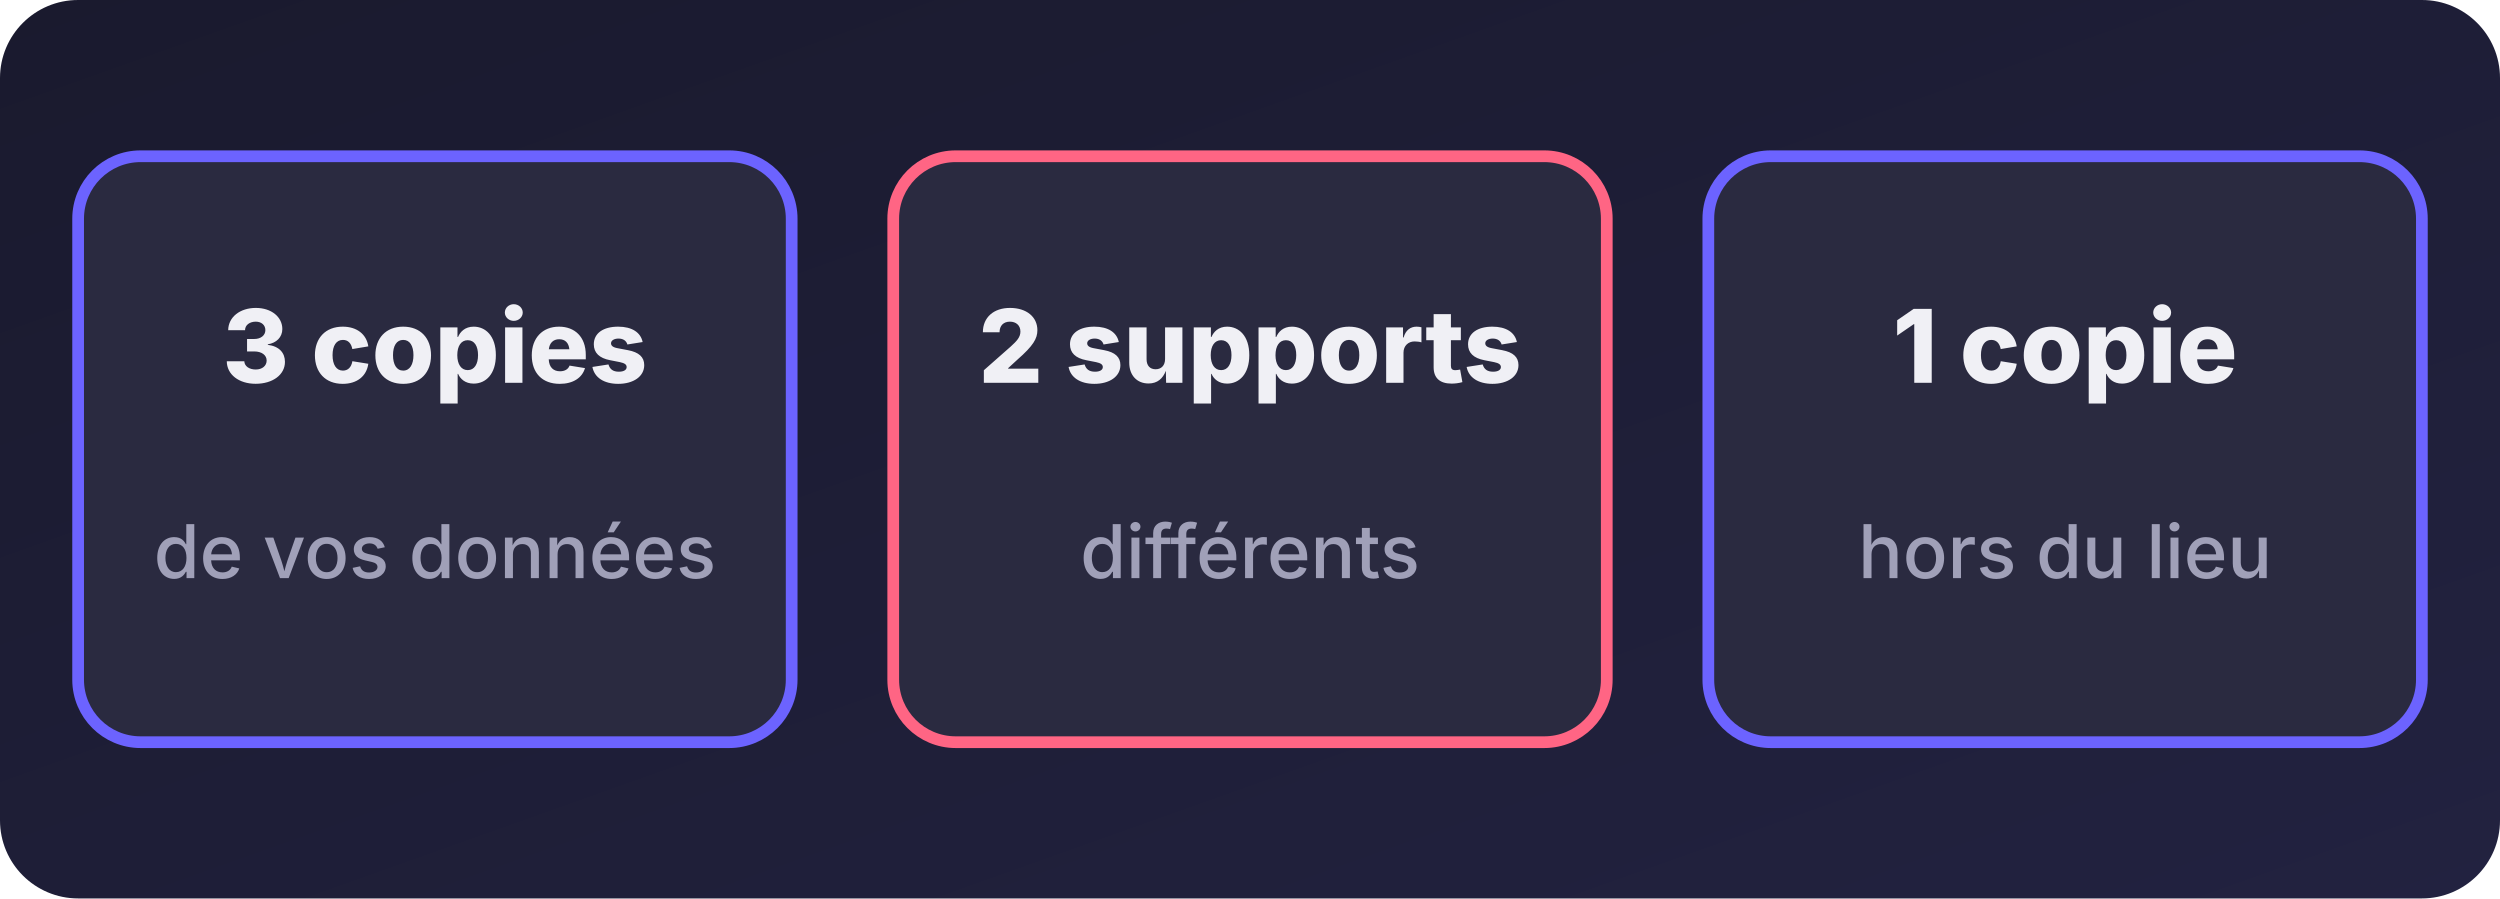
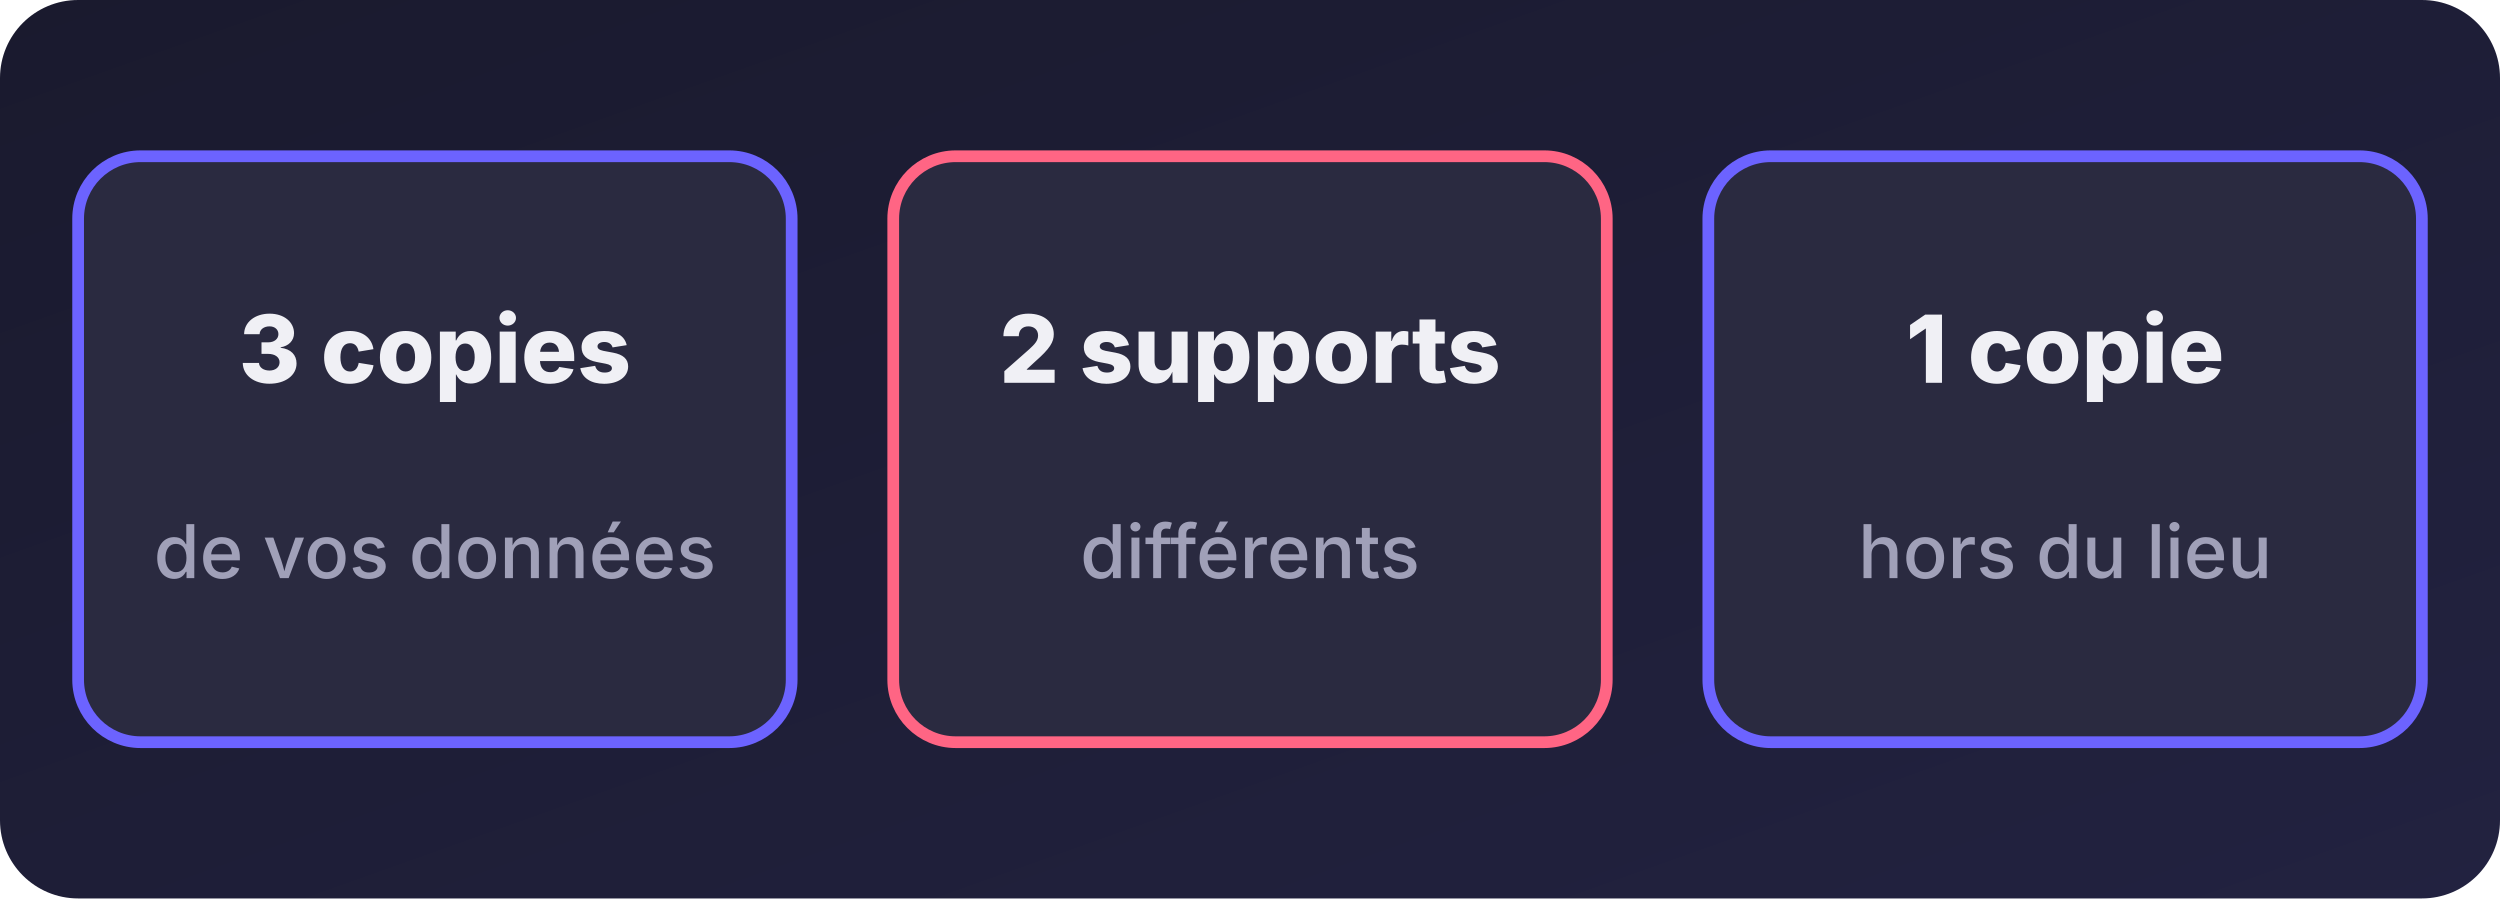
<svg xmlns="http://www.w3.org/2000/svg" viewBox="0 0 640 230" role="img" aria-label="La règle 3-2-1 : trois copies, deux supports, une copie ailleurs">
  <defs>
    <linearGradient id="f" x1="0" y1="0" x2="1" y2="1">
      <stop offset="0" stop-color="#1a1a2e" />
      <stop offset="1" stop-color="#222240" />
    </linearGradient>
    <linearGradient id="a" x1="0" y1="0" x2="1" y2="1">
      <stop offset="0" stop-color="#6C63FF" />
      <stop offset="1" stop-color="#FF6584" />
    </linearGradient>
  </defs>
  <rect width="640" height="230" rx="20" fill="url(#f)" />
  <rect x="20.0" y="40" width="182.667" height="150" rx="16" fill="#2a2a40" stroke="#6C63FF" stroke-width="3" />
-   <text x="111.333" y="98" font-family="Inter, 'Segoe UI', Arial, sans-serif" font-size="26" font-weight="800" fill="#f0f0f5" text-anchor="middle">
+   <text x="111.333" y="98" font-family="Inter, 'Segoe UI', Arial, sans-serif" font-size="24" font-weight="800" fill="#f0f0f5" text-anchor="middle">
    <tspan x="111.333" dy="0">3 copies</tspan>
  </text>
  <text x="111.333" y="148" font-family="Inter, 'Segoe UI', Arial, sans-serif" font-size="19" font-weight="500" fill="#a0a0b8" text-anchor="middle">
    <tspan x="111.333" dy="0">de vos données</tspan>
  </text>
  <rect x="228.667" y="40" width="182.667" height="150" rx="16" fill="#2a2a40" stroke="#FF6584" stroke-width="3" />
-   <text x="320.0" y="98" font-family="Inter, 'Segoe UI', Arial, sans-serif" font-size="26" font-weight="800" fill="#f0f0f5" text-anchor="middle">
+   <text x="320.0" y="98" font-family="Inter, 'Segoe UI', Arial, sans-serif" font-size="24" font-weight="800" fill="#f0f0f5" text-anchor="middle">
    <tspan x="320.0" dy="0">2 supports</tspan>
  </text>
  <text x="320.0" y="148" font-family="Inter, 'Segoe UI', Arial, sans-serif" font-size="19" font-weight="500" fill="#a0a0b8" text-anchor="middle">
    <tspan x="320.0" dy="0">différents</tspan>
  </text>
  <rect x="437.333" y="40" width="182.667" height="150" rx="16" fill="#2a2a40" stroke="#6C63FF" stroke-width="3" />
-   <text x="528.667" y="98" font-family="Inter, 'Segoe UI', Arial, sans-serif" font-size="26" font-weight="800" fill="#f0f0f5" text-anchor="middle">
+   <text x="528.667" y="98" font-family="Inter, 'Segoe UI', Arial, sans-serif" font-size="24" font-weight="800" fill="#f0f0f5" text-anchor="middle">
    <tspan x="528.667" dy="0">1 copie</tspan>
  </text>
  <text x="528.667" y="148" font-family="Inter, 'Segoe UI', Arial, sans-serif" font-size="19" font-weight="500" fill="#a0a0b8" text-anchor="middle">
    <tspan x="528.667" dy="0">hors du lieu</tspan>
  </text>
</svg>
